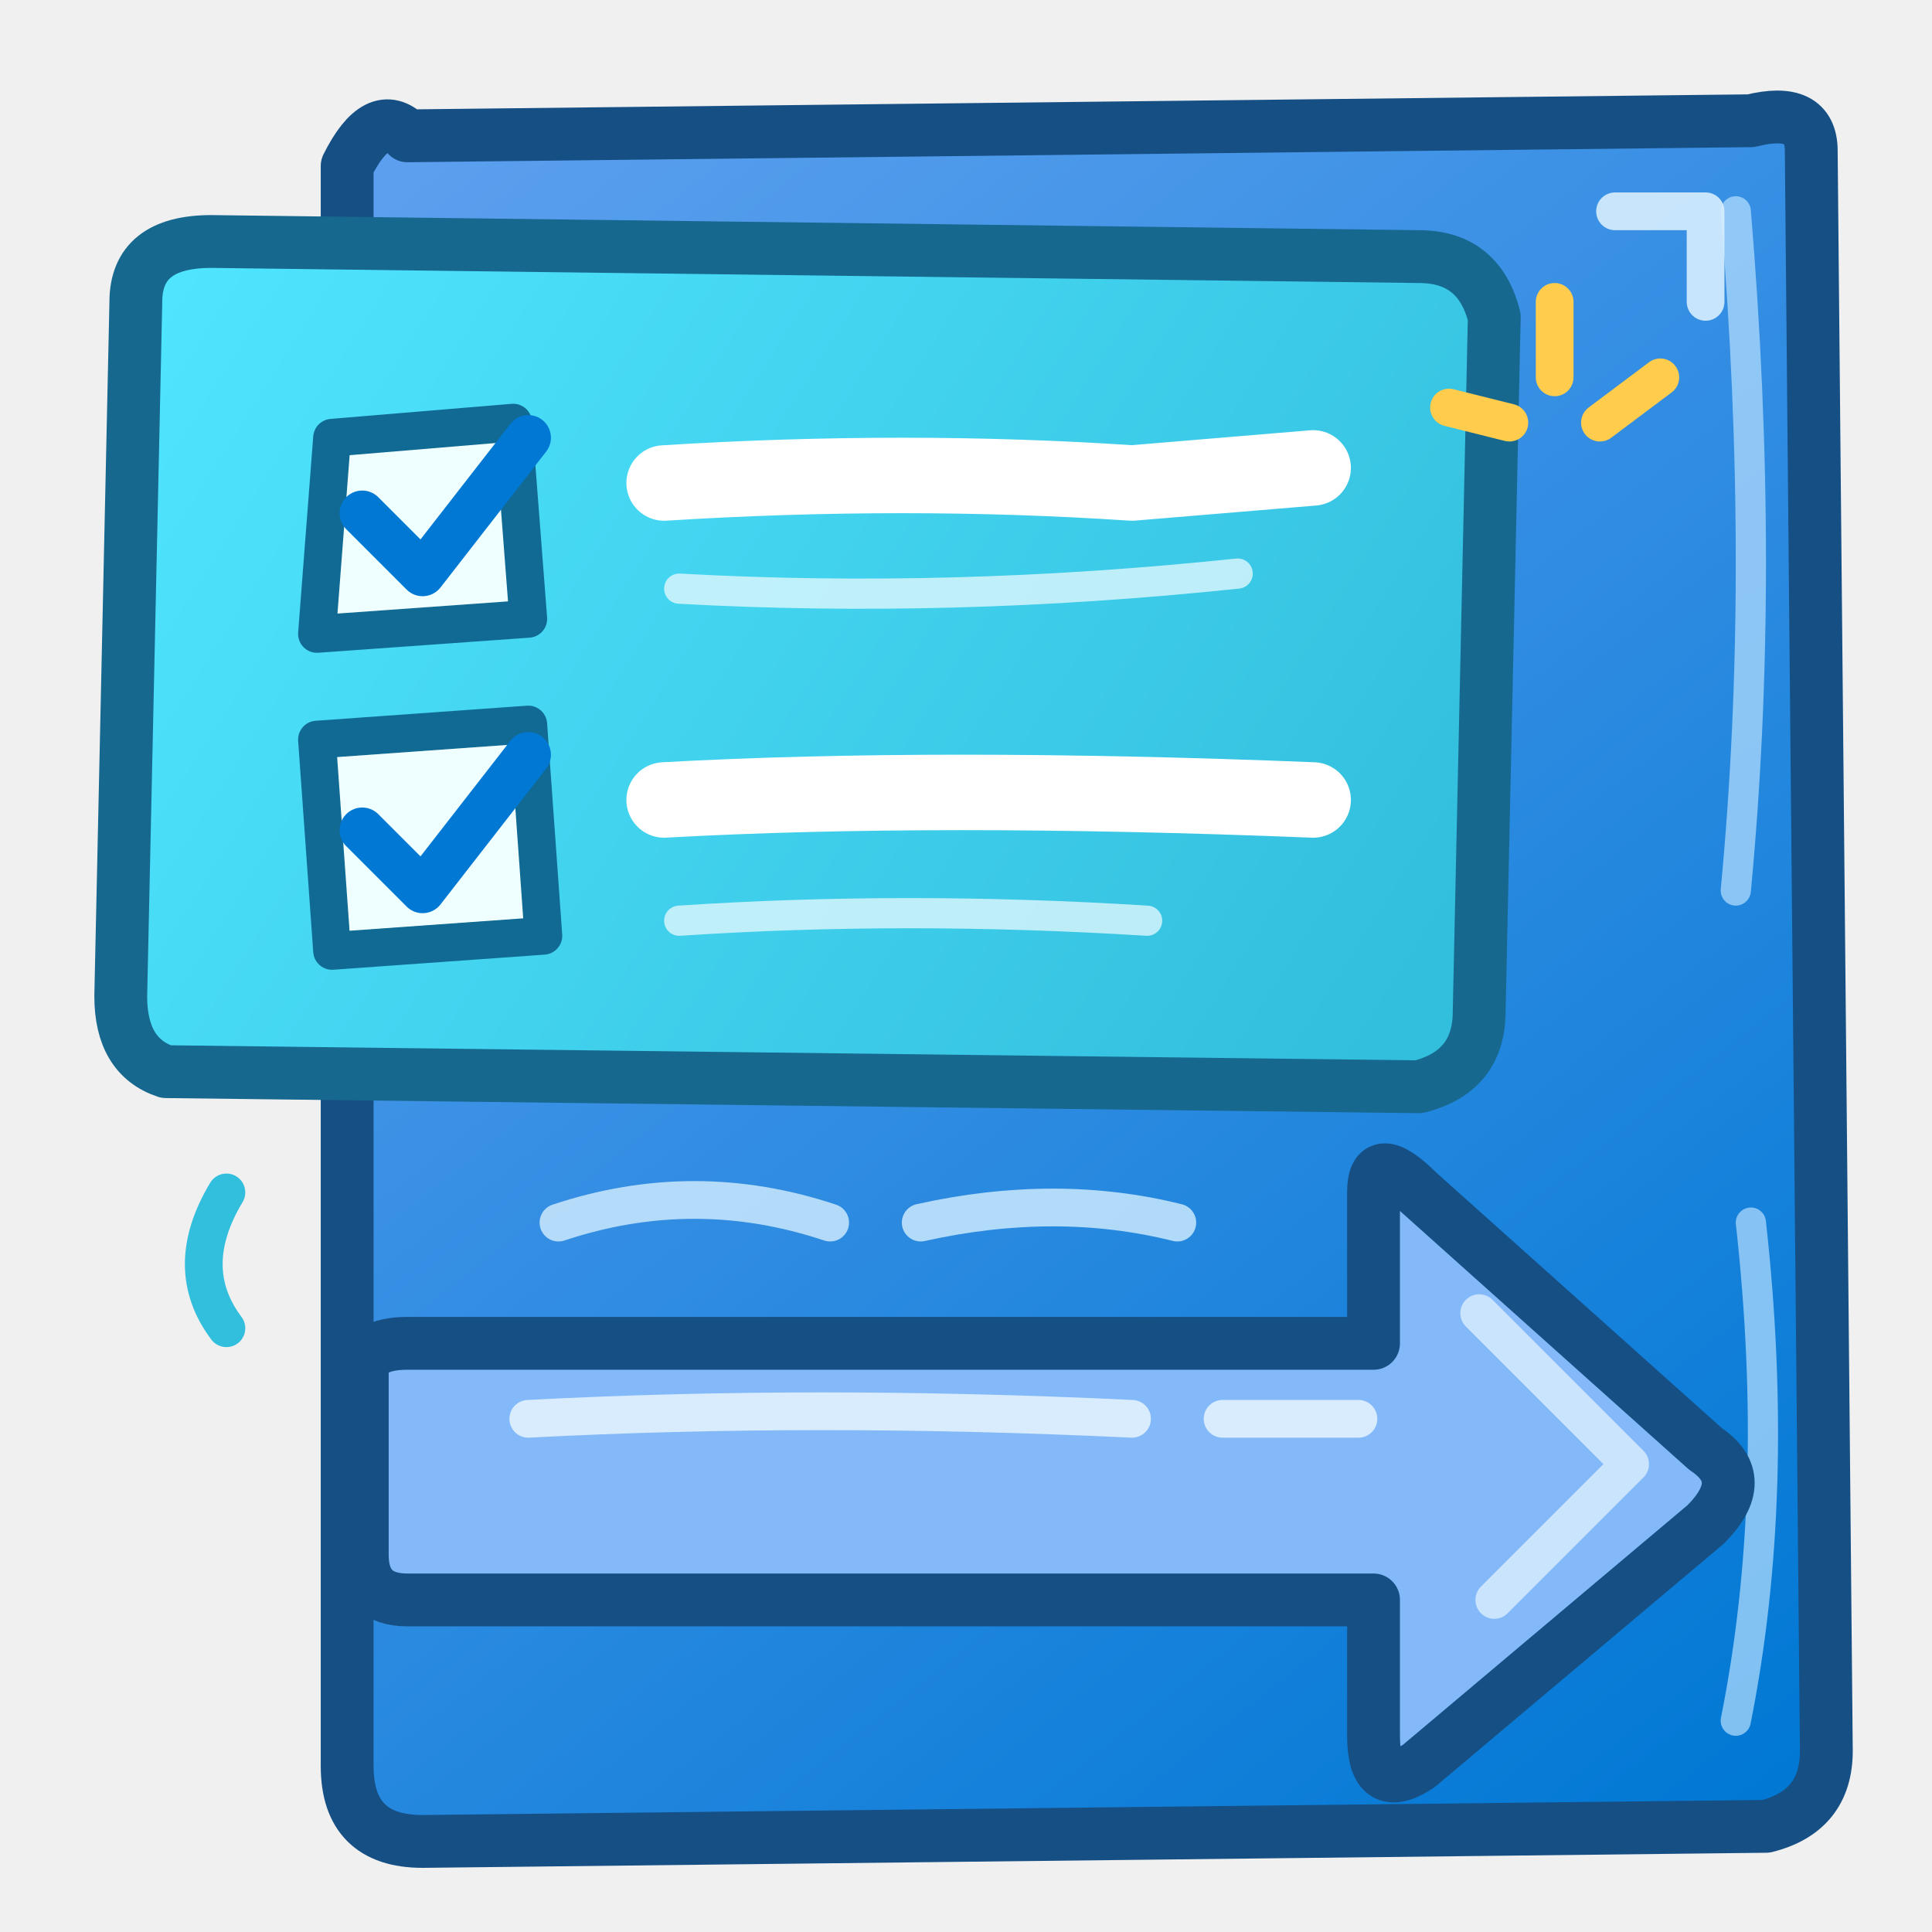
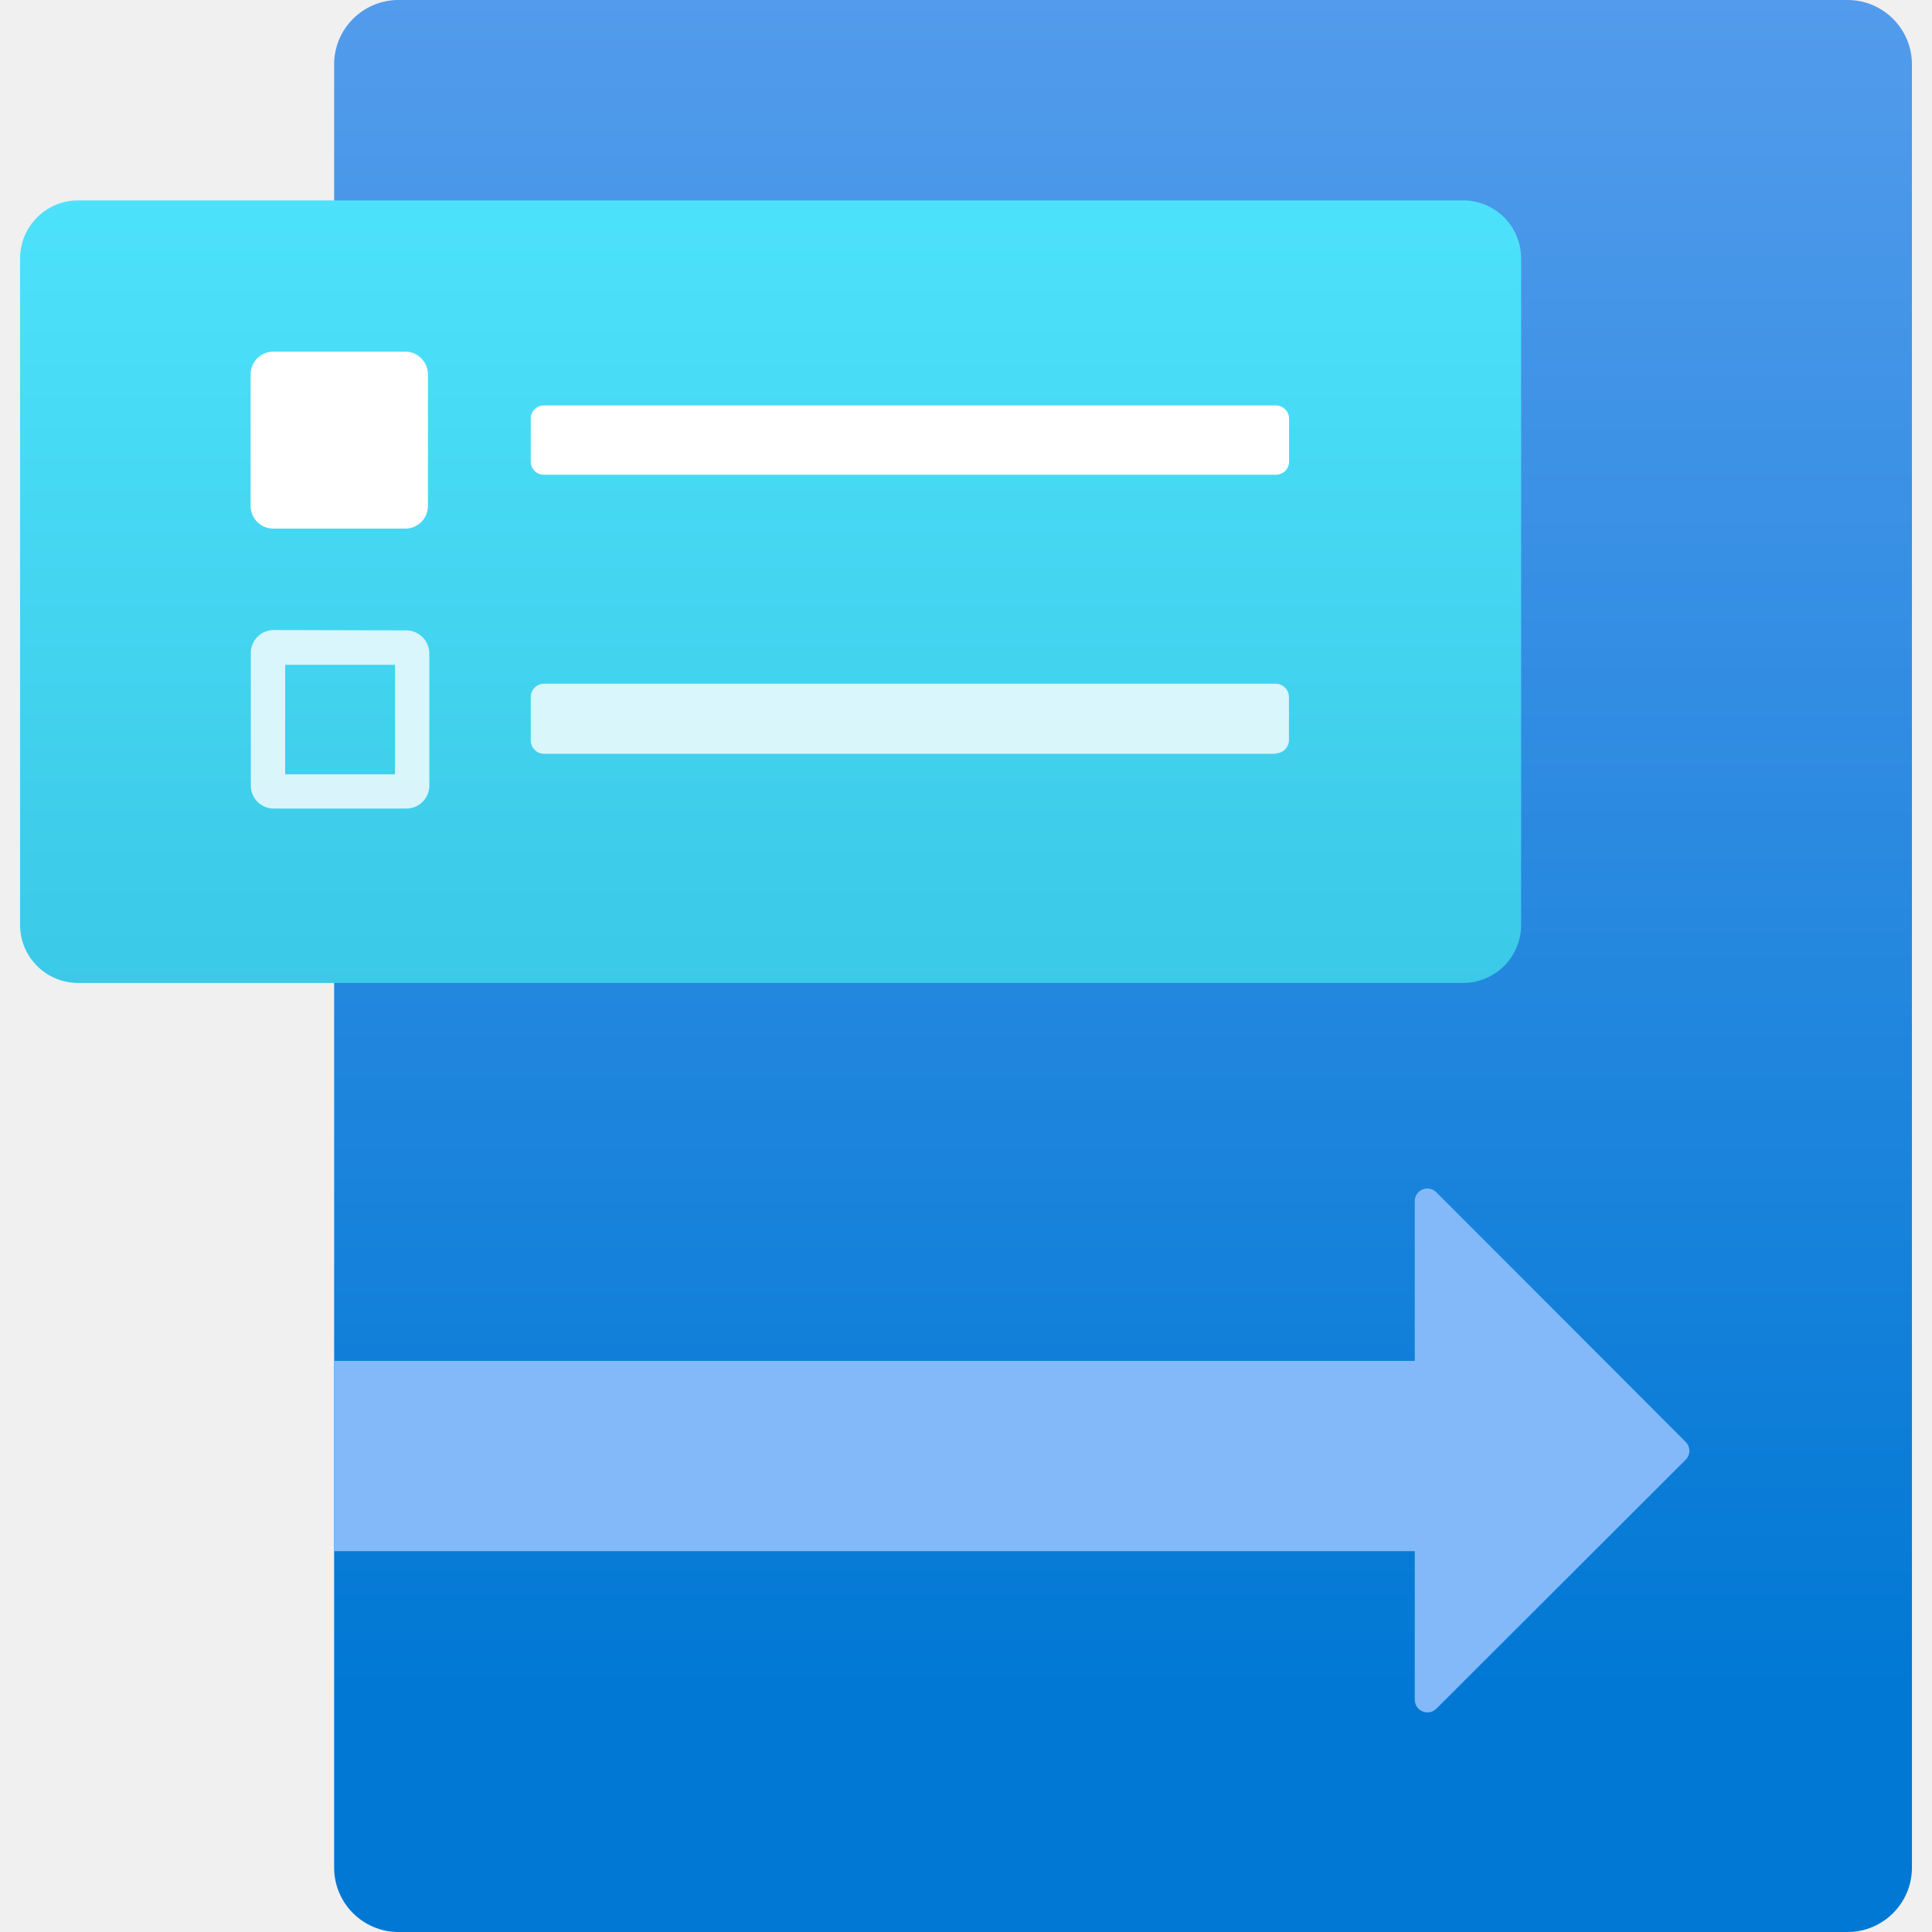
- <svg xmlns="http://www.w3.org/2000/svg" width="128" height="128" viewBox="0 0 128 128" fill="none" stroke-linecap="round" stroke-linejoin="round">
+ <svg xmlns="http://www.w3.org/2000/svg" width="128" height="128" viewBox="0 0 128 128">
  <defs>
-     <linearGradient id="paper" x1="25" y1="8" x2="115" y2="122" gradientUnits="userSpaceOnUse">
-       <stop stop-color="#5EA0EF" />
-       <stop offset="1" stop-color="#0078D4" />
+     <linearGradient id="a" x1="10.463" y1="15.888" x2="10.463" y2="-2.112" gradientUnits="userSpaceOnUse">
+       <stop offset="0" stop-color="#0078d4" />
+       <stop offset="1" stop-color="#5ea0ef" />
    </linearGradient>
-     <linearGradient id="panel" x1="9" y1="18" x2="91" y2="70" gradientUnits="userSpaceOnUse">
-       <stop stop-color="#50E6FF" />
-       <stop offset="1" stop-color="#32BEDD" />
+     <linearGradient id="b" x1="7.179" y1="0.537" x2="7.179" y2="12.51" gradientUnits="userSpaceOnUse">
+       <stop offset="0" stop-color="#50e6ff" />
+       <stop offset="1" stop-color="#32bedd" />
    </linearGradient>
  </defs>
-   <path d="M27 9            Q25 7 23 11            L23 117            Q23 122 28 122            L117 121            Q121 120 121 116            L120 10            Q120 7 116 8            Z" fill="url(#paper)" stroke="#164F84" stroke-width="3.5" />
-   <path d="M115 14 Q117 38 115 59            M116 81 Q118 99 115 114" stroke="#B7E0FF" stroke-width="2" opacity=".7" />
-   <path d="M9 20            Q9 16 14 16            L94 17            Q98 17 99 21            L98 67            Q98 71 94 72            L11 71            Q8 70 8 66            Z" fill="url(#panel)" stroke="#17688F" stroke-width="3.5" />
-   <path d="M22 29 L34 28 L35 41 L21 42 Z" fill="#EFFFFF" stroke="#116A94" stroke-width="2.5" />
-   <path d="M24 34 L28 38 L35 29" stroke="#0078D4" stroke-width="3" />
-   <path d="M44 32 Q60 31 75 32 L87 31" stroke="#FFFFFF" stroke-width="5" />
-   <path d="M45 39 Q63 40 82 38" stroke="#EAFBFF" stroke-width="2" opacity=".75" />
-   <path d="M21 49 L35 48 L36 62 L22 63 Z" fill="#EFFFFF" stroke="#116A94" stroke-width="2.5" />
-   <path d="M24 55 L28 59 L35 50" stroke="#0078D4" stroke-width="3" />
-   <path d="M44 53 Q62 52 87 53" stroke="#FFFFFF" stroke-width="5" />
-   <path d="M45 61 Q60 60 76 61" stroke="#EAFBFF" stroke-width="2" opacity=".75" />
-   <path d="M37 81 Q46 78 55 81            M61 81 Q70 79 78 81" stroke="#D5EFFF" stroke-width="2.5" opacity=".8" />
-   <path d="M24 91            Q24 89 27 89            L91 89            L91 79            Q91 76 94 79            L113 96            Q116 98 113 101            L94 117            Q91 119 91 115            L91 106            L27 106            Q24 106 24 103            Z" fill="#83B9F9" stroke="#164F84" stroke-width="3.5" />
-   <path d="M35 94 Q54 93 75 94            M81 94 L90 94" stroke="#E6F5FF" stroke-width="2.5" opacity=".85" />
-   <path d="M98 87 L108 97 L99 106" stroke="#D6EBFF" stroke-width="2.5" opacity=".85" />
-   <path d="M103 25 L103 20            M100 28 L96 27            M106 28 L110 25" stroke="#FFCC4D" stroke-width="2.5" />
-   <path d="M15 79 Q12 84 15 88" stroke="#32BEDD" stroke-width="2.5" />
-   <path d="M107 14 L113 14 L113 20" stroke="#D7EEFF" stroke-width="2.5" opacity=".9" />
+   <g transform="scale(7.111111)">
+     <rect x="3.113" y="0" width="14.7" height="18" rx="0.6" fill="url(#a)" />
+     <rect x="0.187" y="1.867" width="13.985" height="7.291" rx="0.541" fill="url(#b)" />
+     <path d="       M11.887,4.423       H5.069       a.122,.122 0 0 1 -.124,-.120       V3.9       a.123,.123 0 0 1 .123,-.123       h6.818       a.124,.124 0 0 1 .124,.123       v.4       a.122,.122 0 0 1 -.122,.123       Z       M3.987,4.714       V3.488       a.212,.212 0 0 0 -.212,-.212       H2.547       a.212,.212 0 0 0 -.212,.211       V4.714       a.211,.211 0 0 0 .211,.211       H3.773       a.211,.211 0 0 0 .214,-.211       Z" fill="#fff" />
+     <path d="       M11.886,7.023       H5.069       A.124,.124 0 0 1 4.945,6.9       V6.494       a.124,.124 0 0 1 .124,-.124       h6.816       a.125,.125 0 0 1 .124,.124       v.4       a.125,.125 0 0 1 -.123,.125       Z        M3.68,6.194       H2.657       v1.02       H3.68       Z        M3.787,5.873       A.216,.216 0 0 1 4,6.087       V7.32       a.214,.214 0 0 1 -.214,.213       H2.55       a.213,.213 0 0 1 -.213,-.213       V6.083       a.213,.213 0 0 1 .213,-.213       Z" fill="#fff" opacity="0.8" />
+     <path d="       M13.382,11.108       a.121,.121 0 0 0 -.084,-.035       a.118,.118 0 0 0 -.117,.119       v1.365       h0       v.122       H3.113       v1.773       H13.181       v1.385       a.118,.118 0 0 0 .2,.084       L15.705,13.6       l0,0       a.117,.117 0 0 0 0,-.166       Z" fill="#83b9f9" />
+   </g>
</svg>
